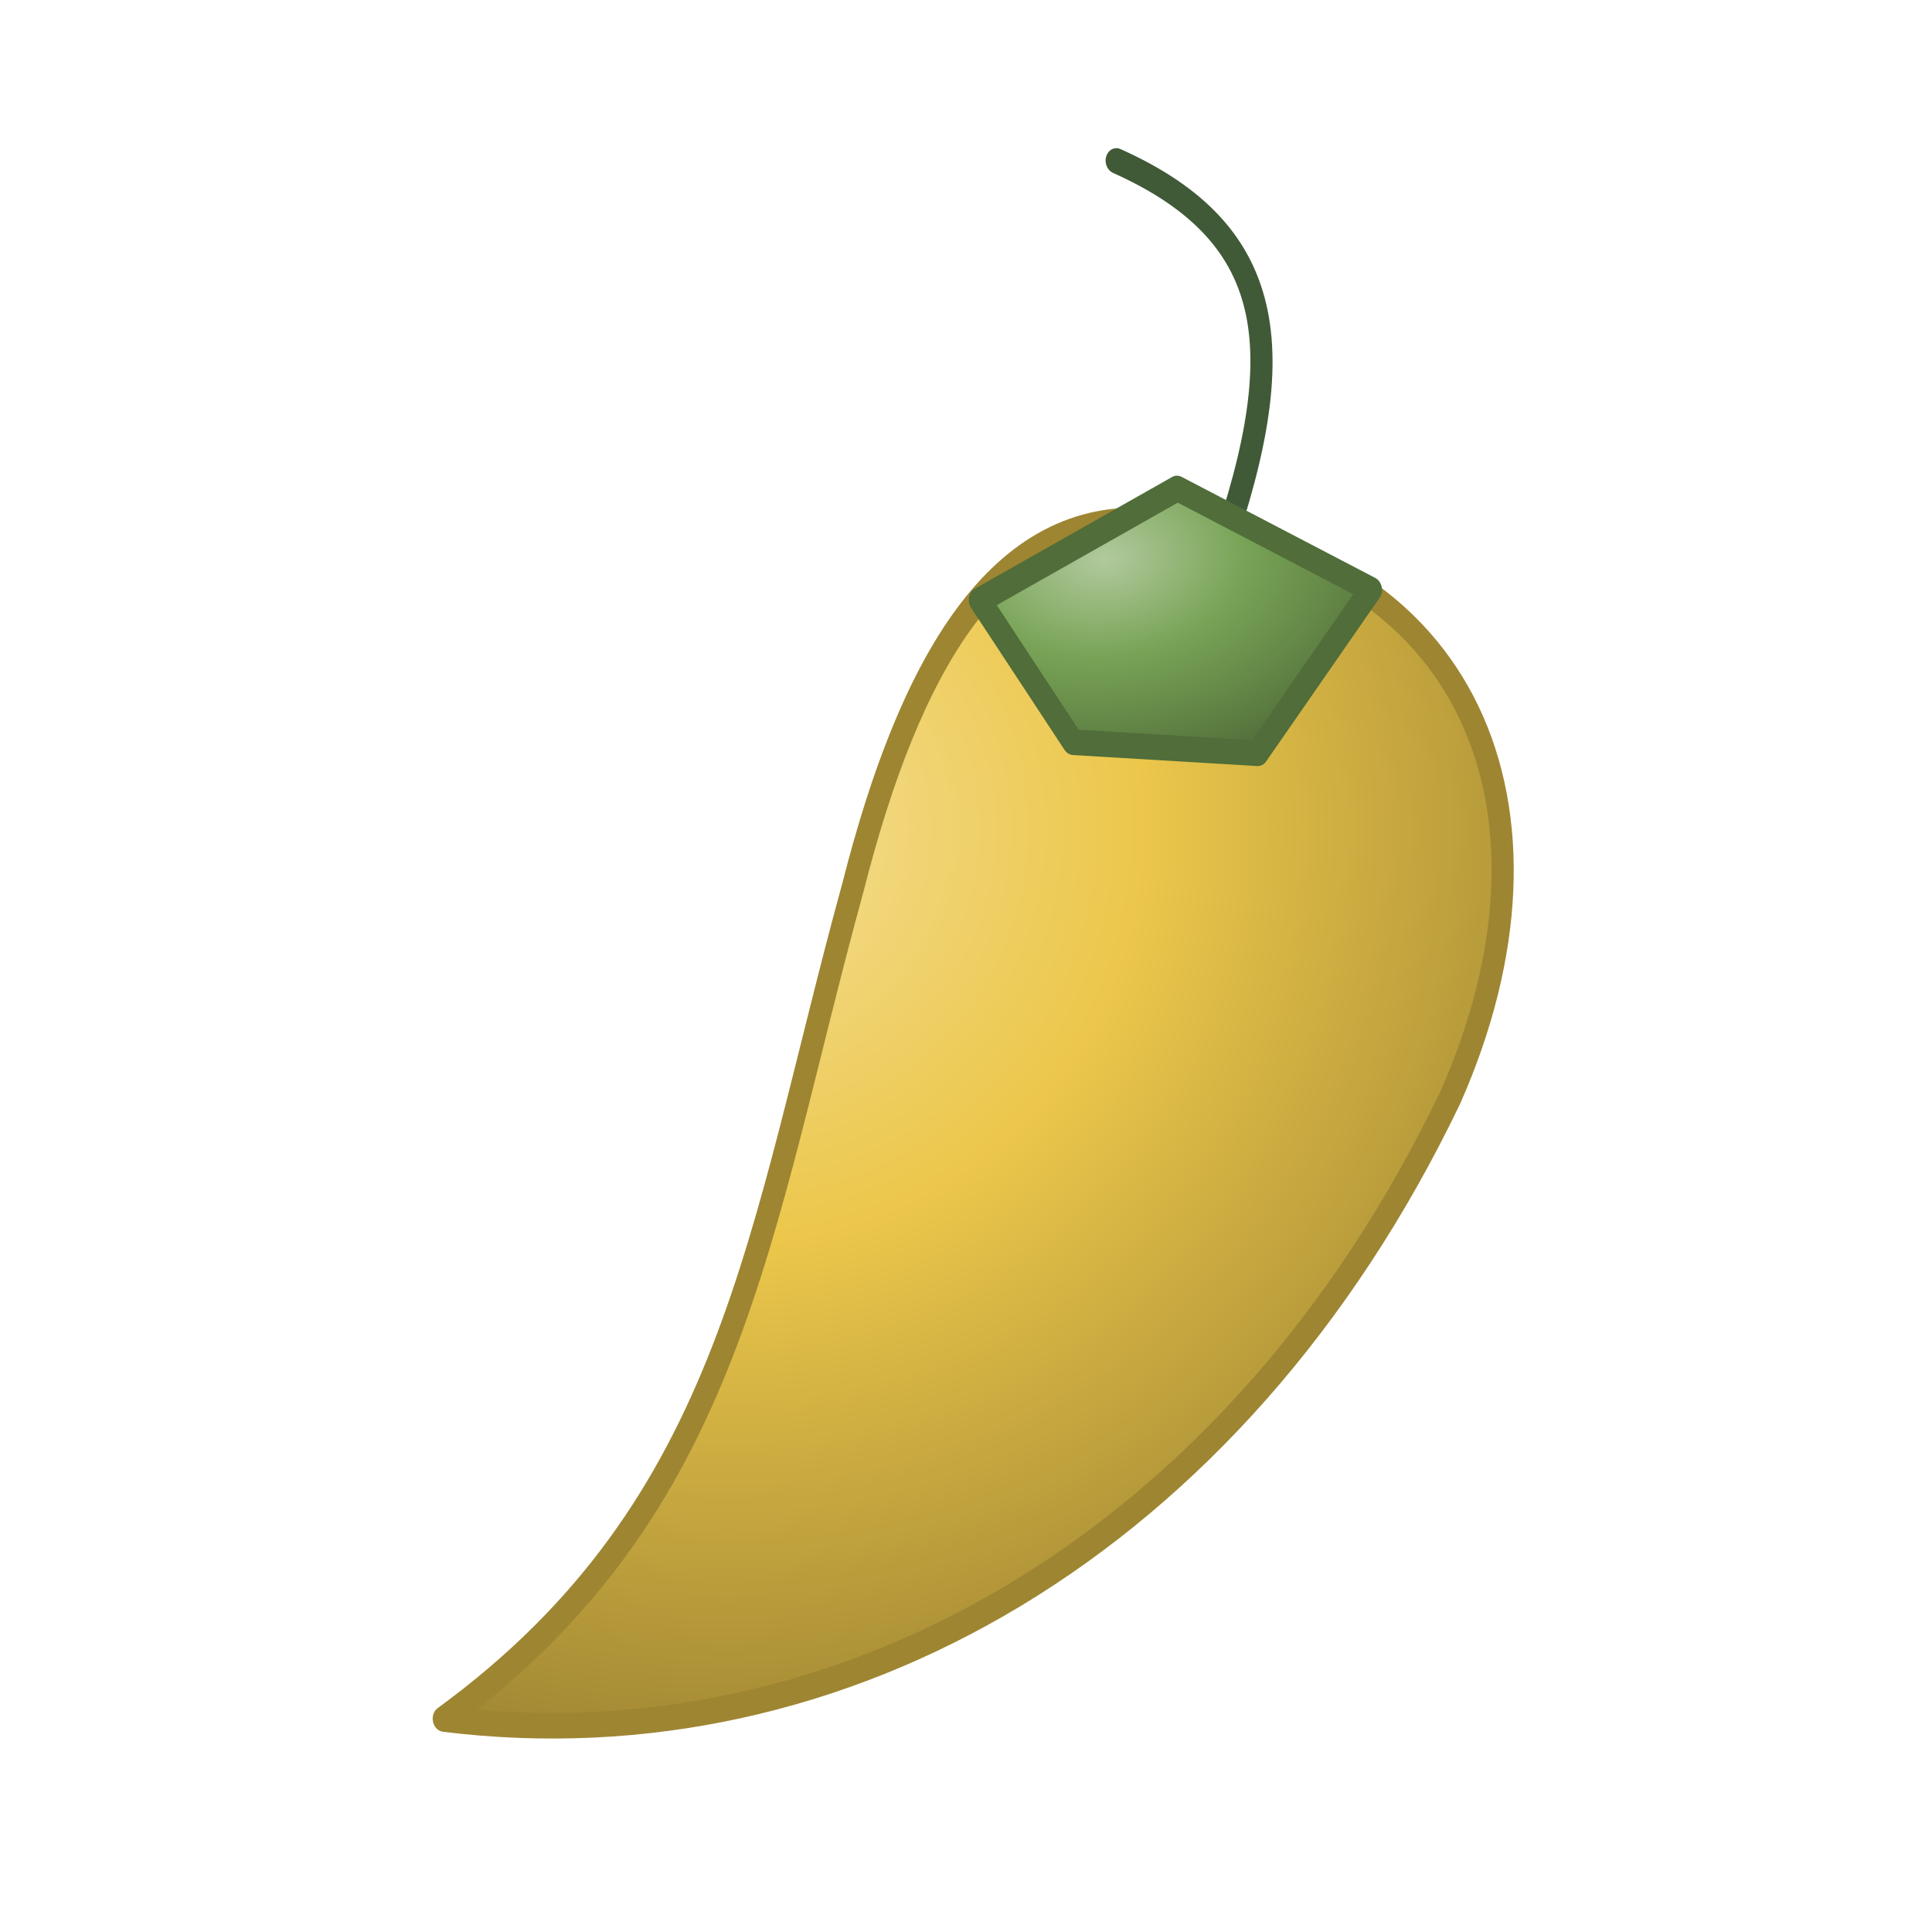
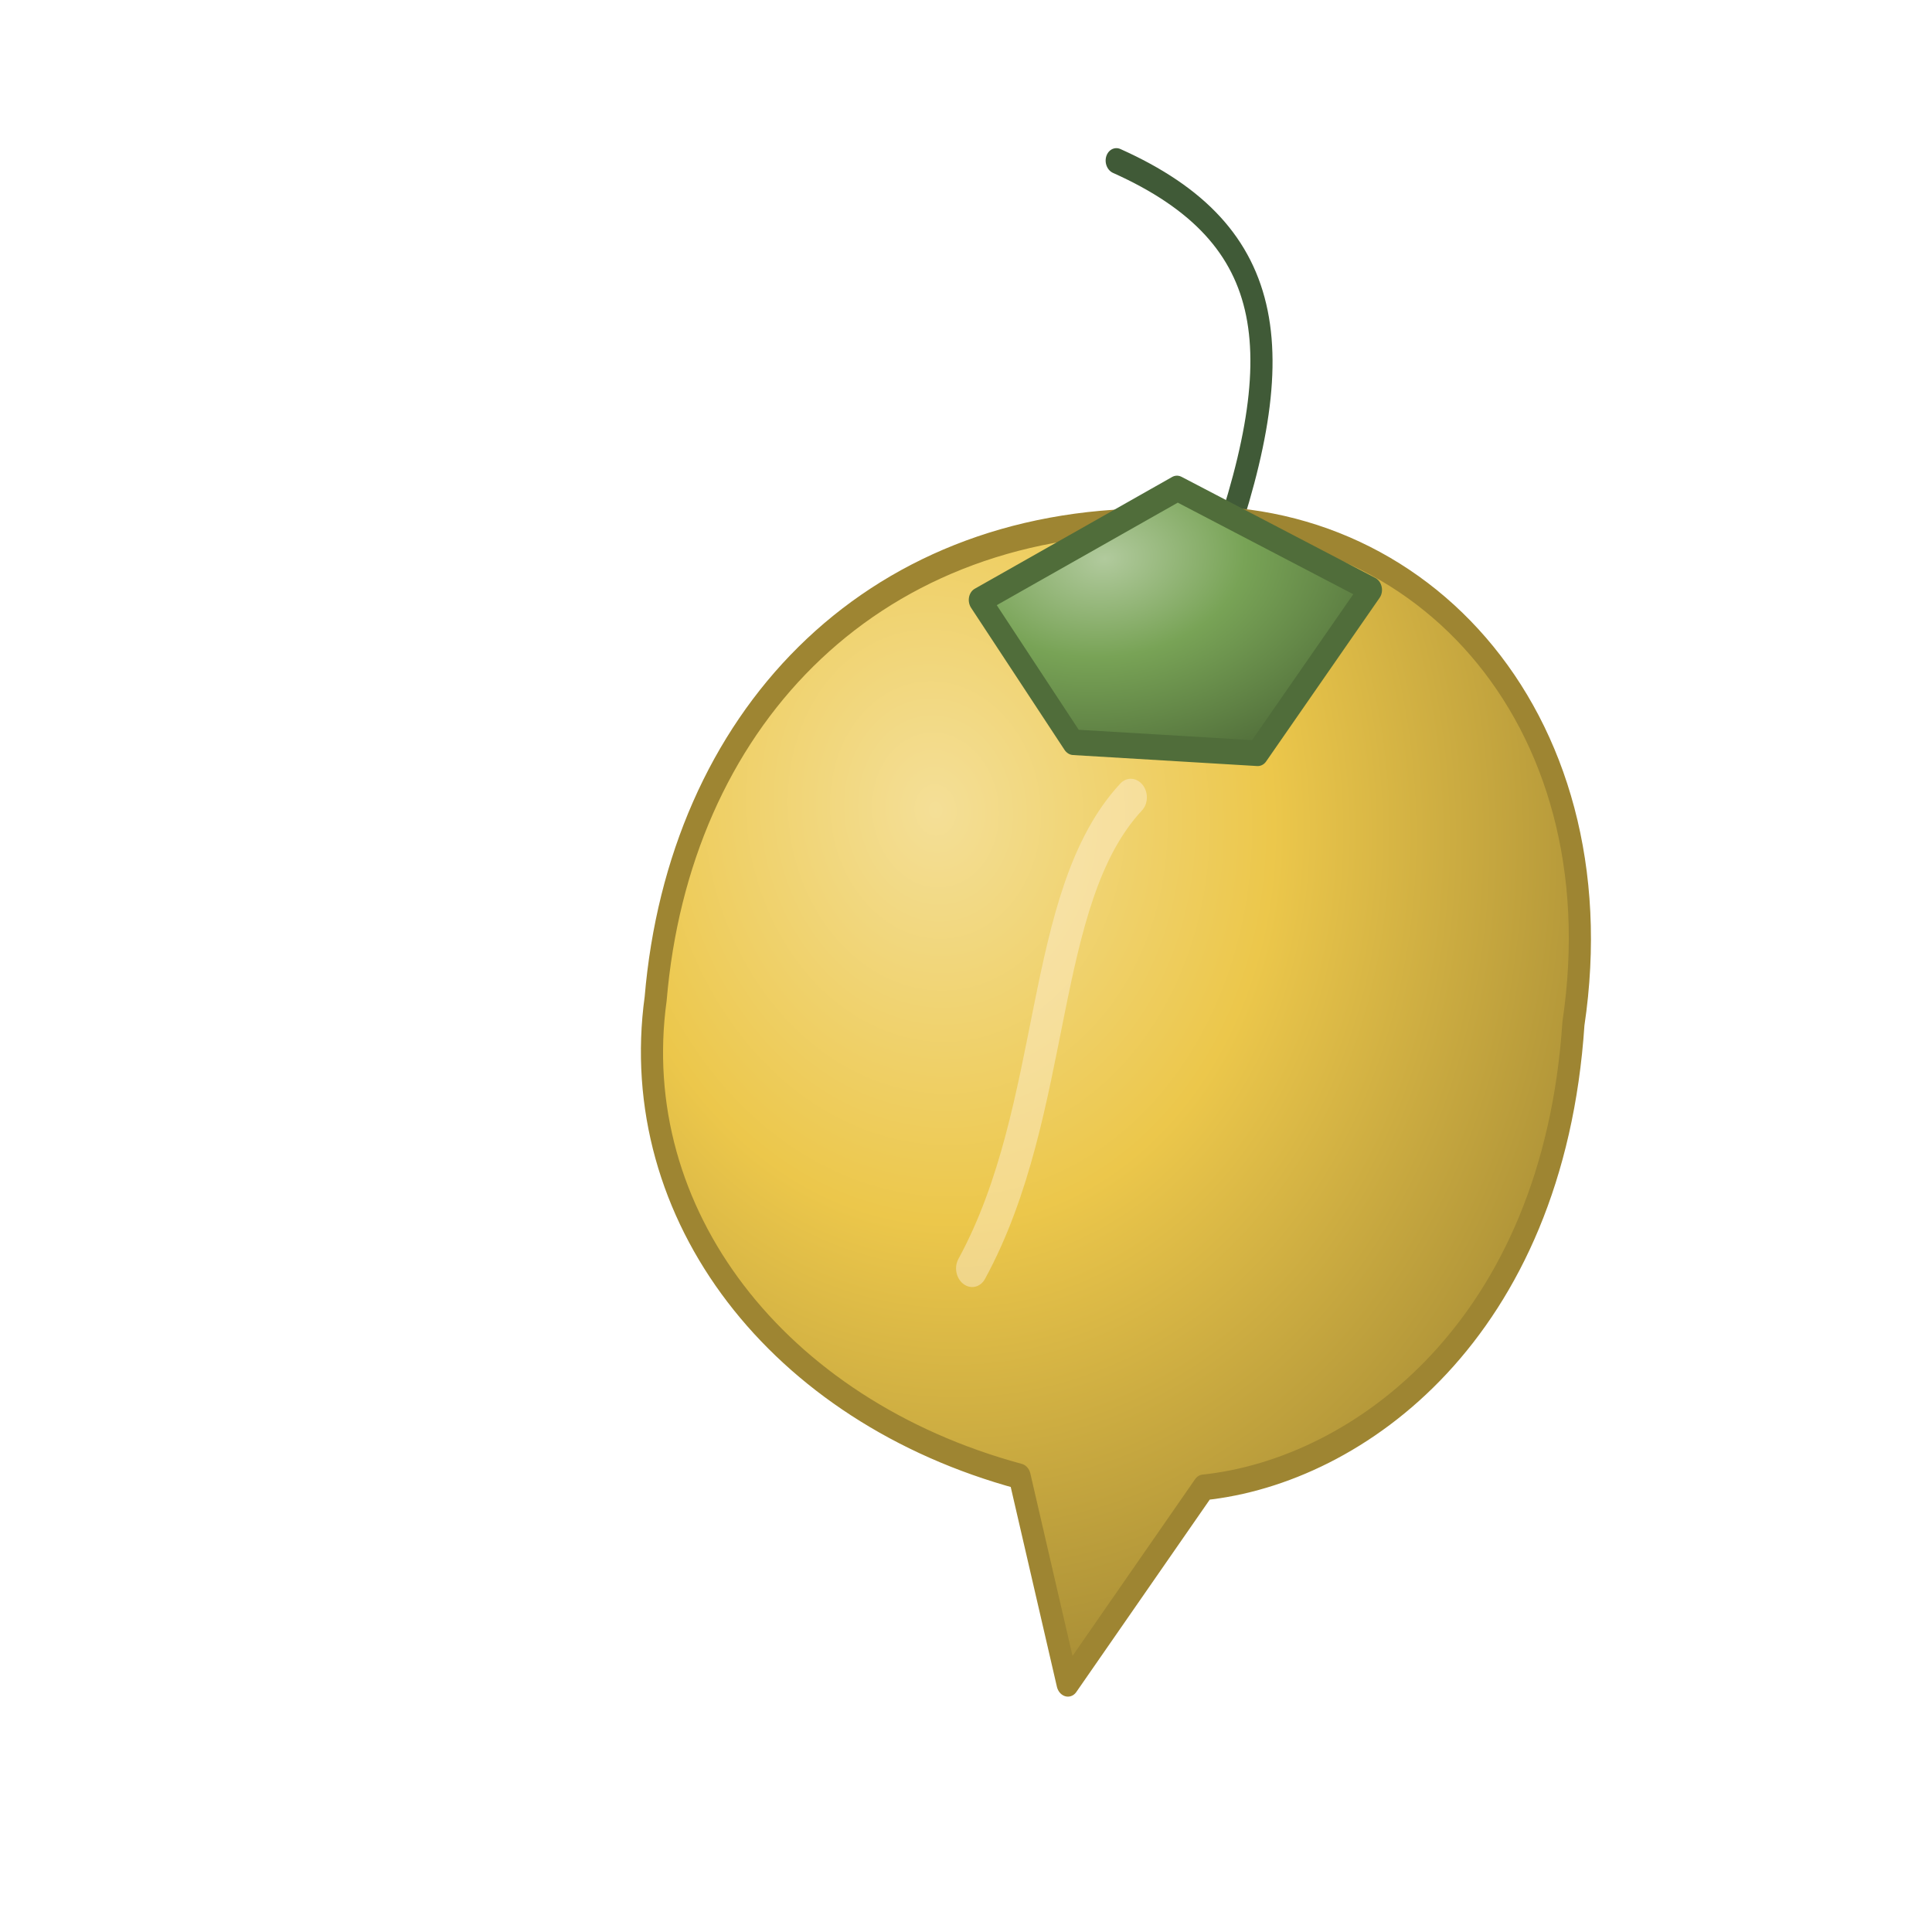
<svg xmlns="http://www.w3.org/2000/svg" viewBox="0 0 64 64" role="img" aria-label="Biquinho Yellow Chilli Seeds">
  <defs>
    <radialGradient id="shade0" cx="33%" cy="23%" r="86%">
      <stop stop-color="#f4df97" />
      <stop offset=".42" stop-color="#ecc74b" />
      <stop offset="1" stop-color="#998131" />
    </radialGradient>
    <radialGradient id="shade1" cx="33%" cy="23%" r="86%">
      <stop stop-color="#b1ca9d" />
      <stop offset=".42" stop-color="#78a356" />
      <stop offset="1" stop-color="#4e6a38" />
    </radialGradient>
  </defs>
  <g transform="translate(32 32) rotate(-6) scale(0.8614 1) translate(-32 -32)" stroke="#405a37" stroke-width=".85" stroke-linecap="round" stroke-linejoin="round">
    <path d="M43 20c4-7 4-11-2-14" fill="none" />
-     <path d="M41 18c12 2 15 11 9 20C40 52 24 58 9 55c12-6 14-15 19-26 3-7 7-12 13-11Z" fill="url(#shade0)" stroke="#9e8532" />
+     <path d="M41 18c10 0 17 8 14 18-2 10-10 14-16 14l-6 6-1-7c-9-3-14-10-12-17 2-9 10-15 21-14Z" fill="url(#shade0)" stroke="#9e8532" />
    <path d="m34 20 8-3 7 4-5 5-7-1Z" fill="url(#shade1)" stroke="#506d3a" />
+     <path d="M39 27c-4 3-4 10-8 15" fill="none" stroke="#fff1dd" stroke-width="1.2" opacity=".44" stroke-linecap="round" />
  </g>
</svg>
